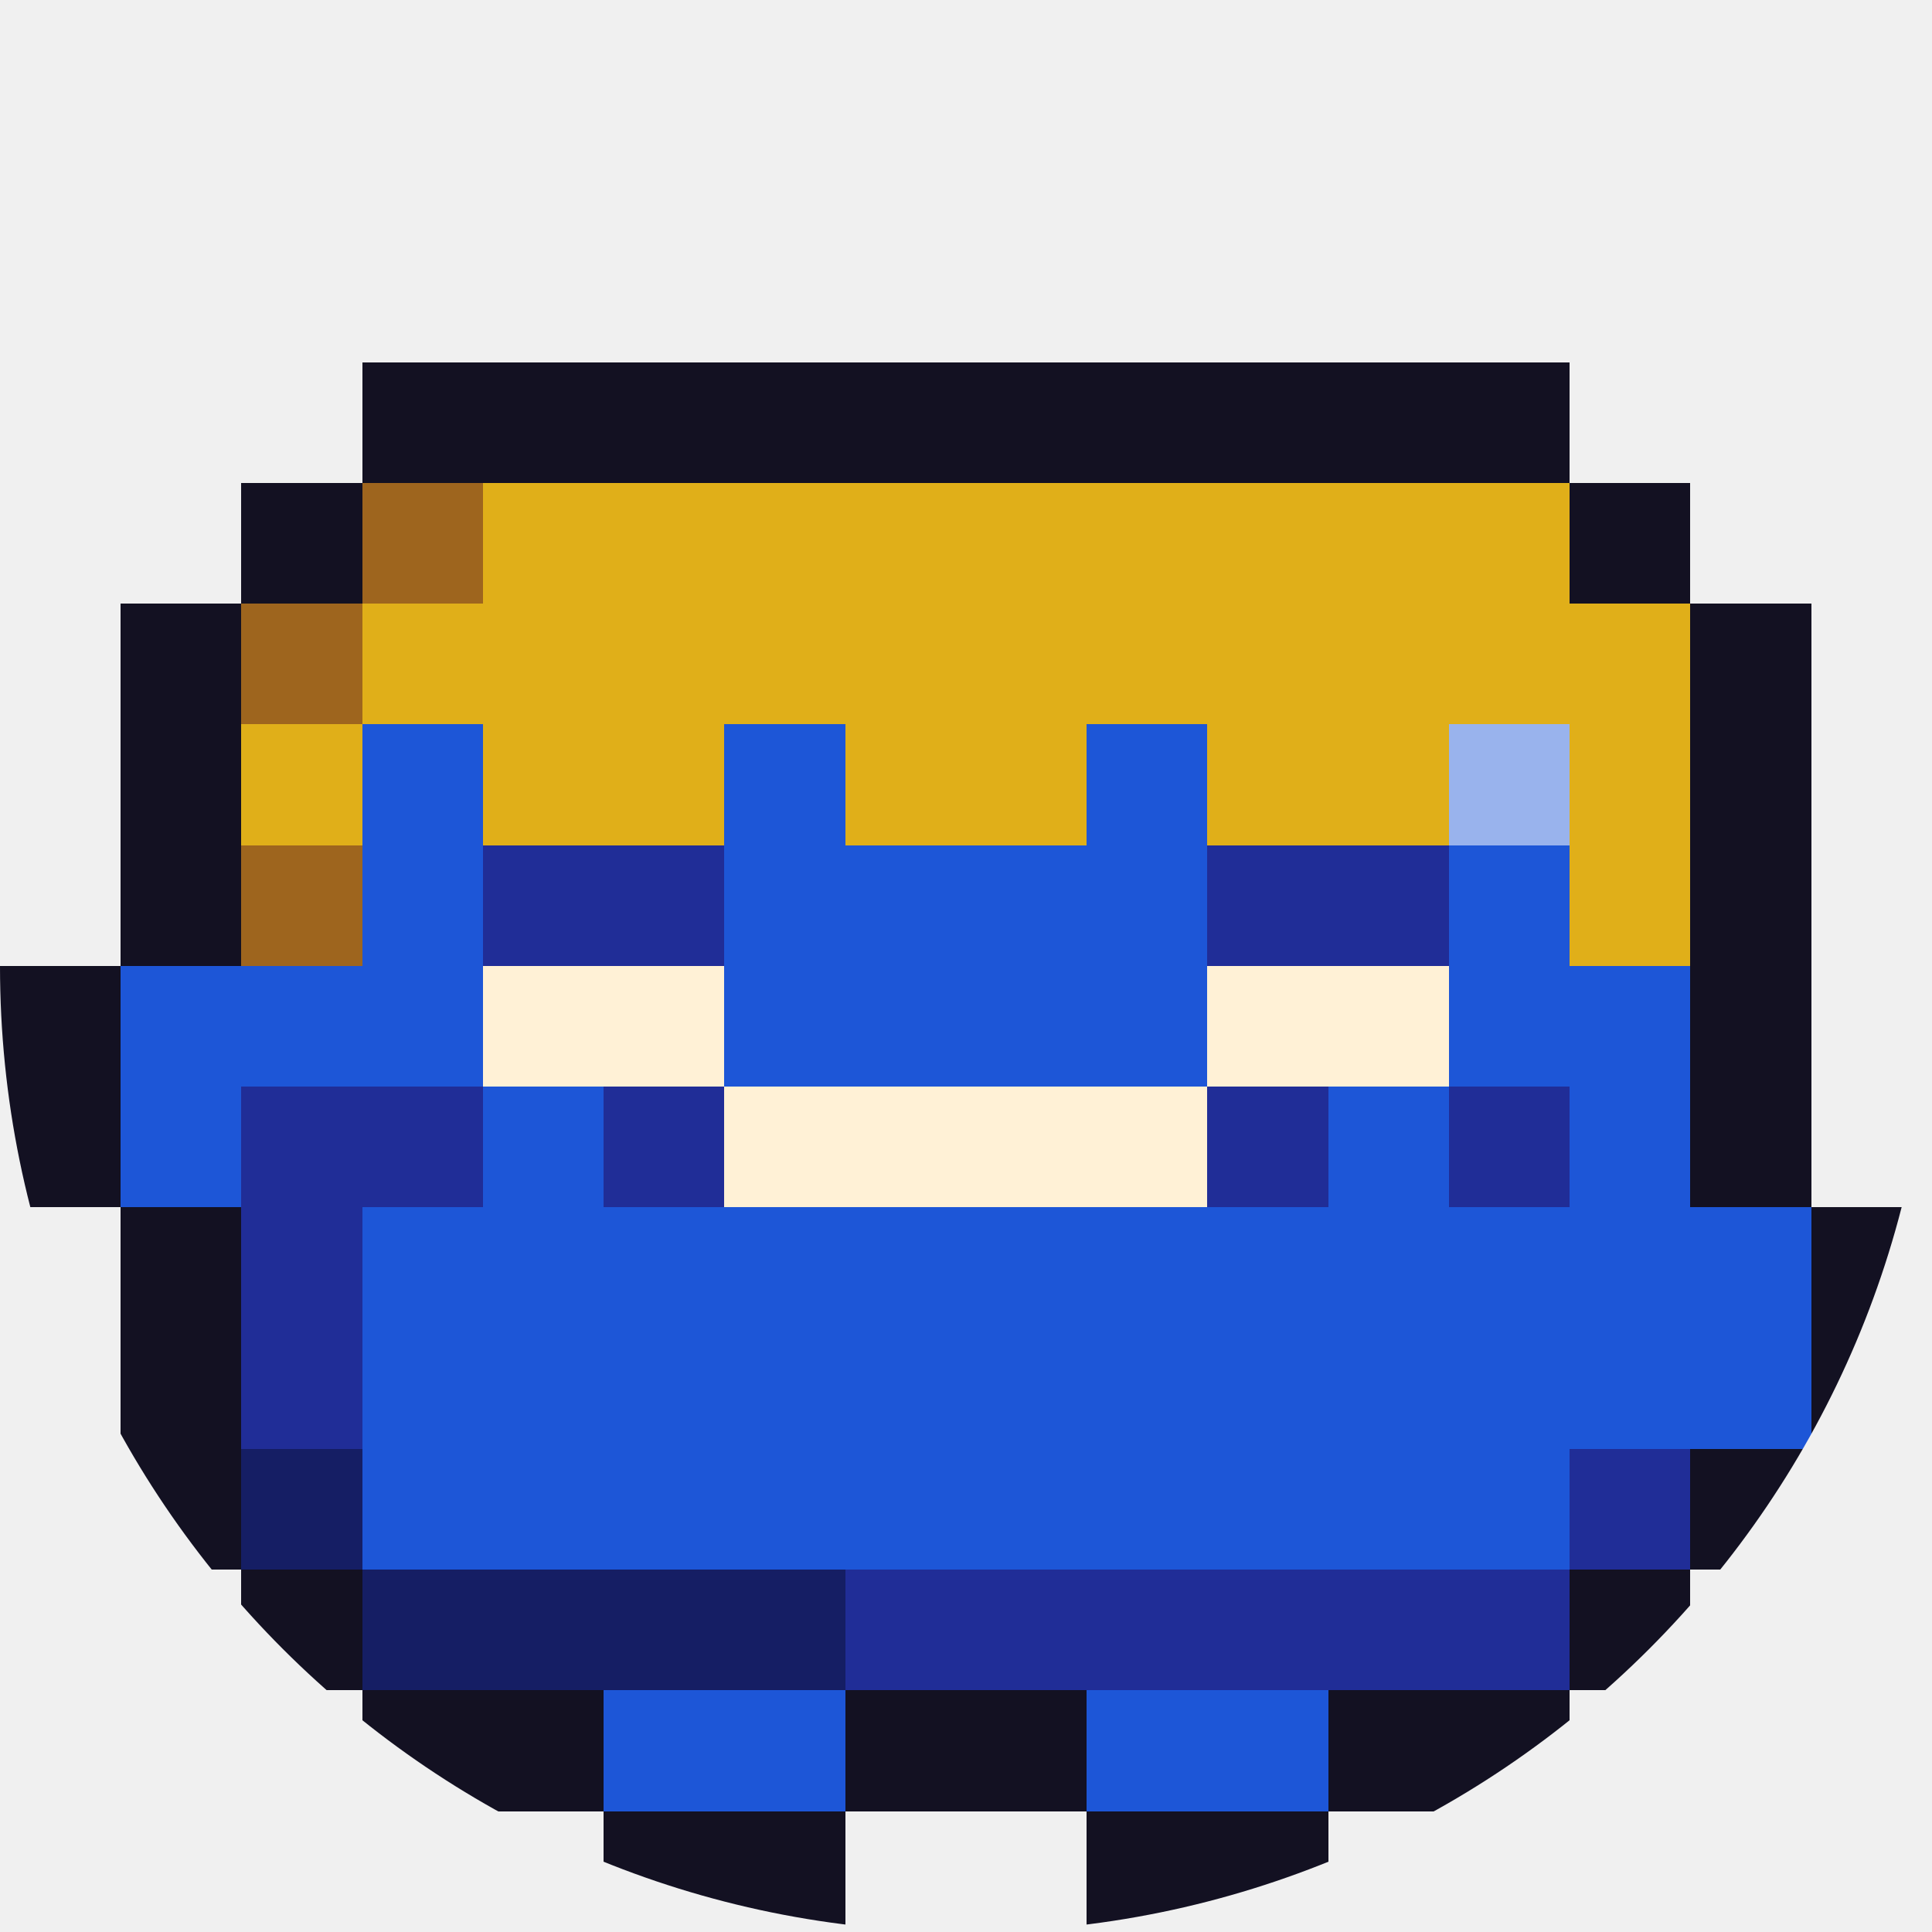
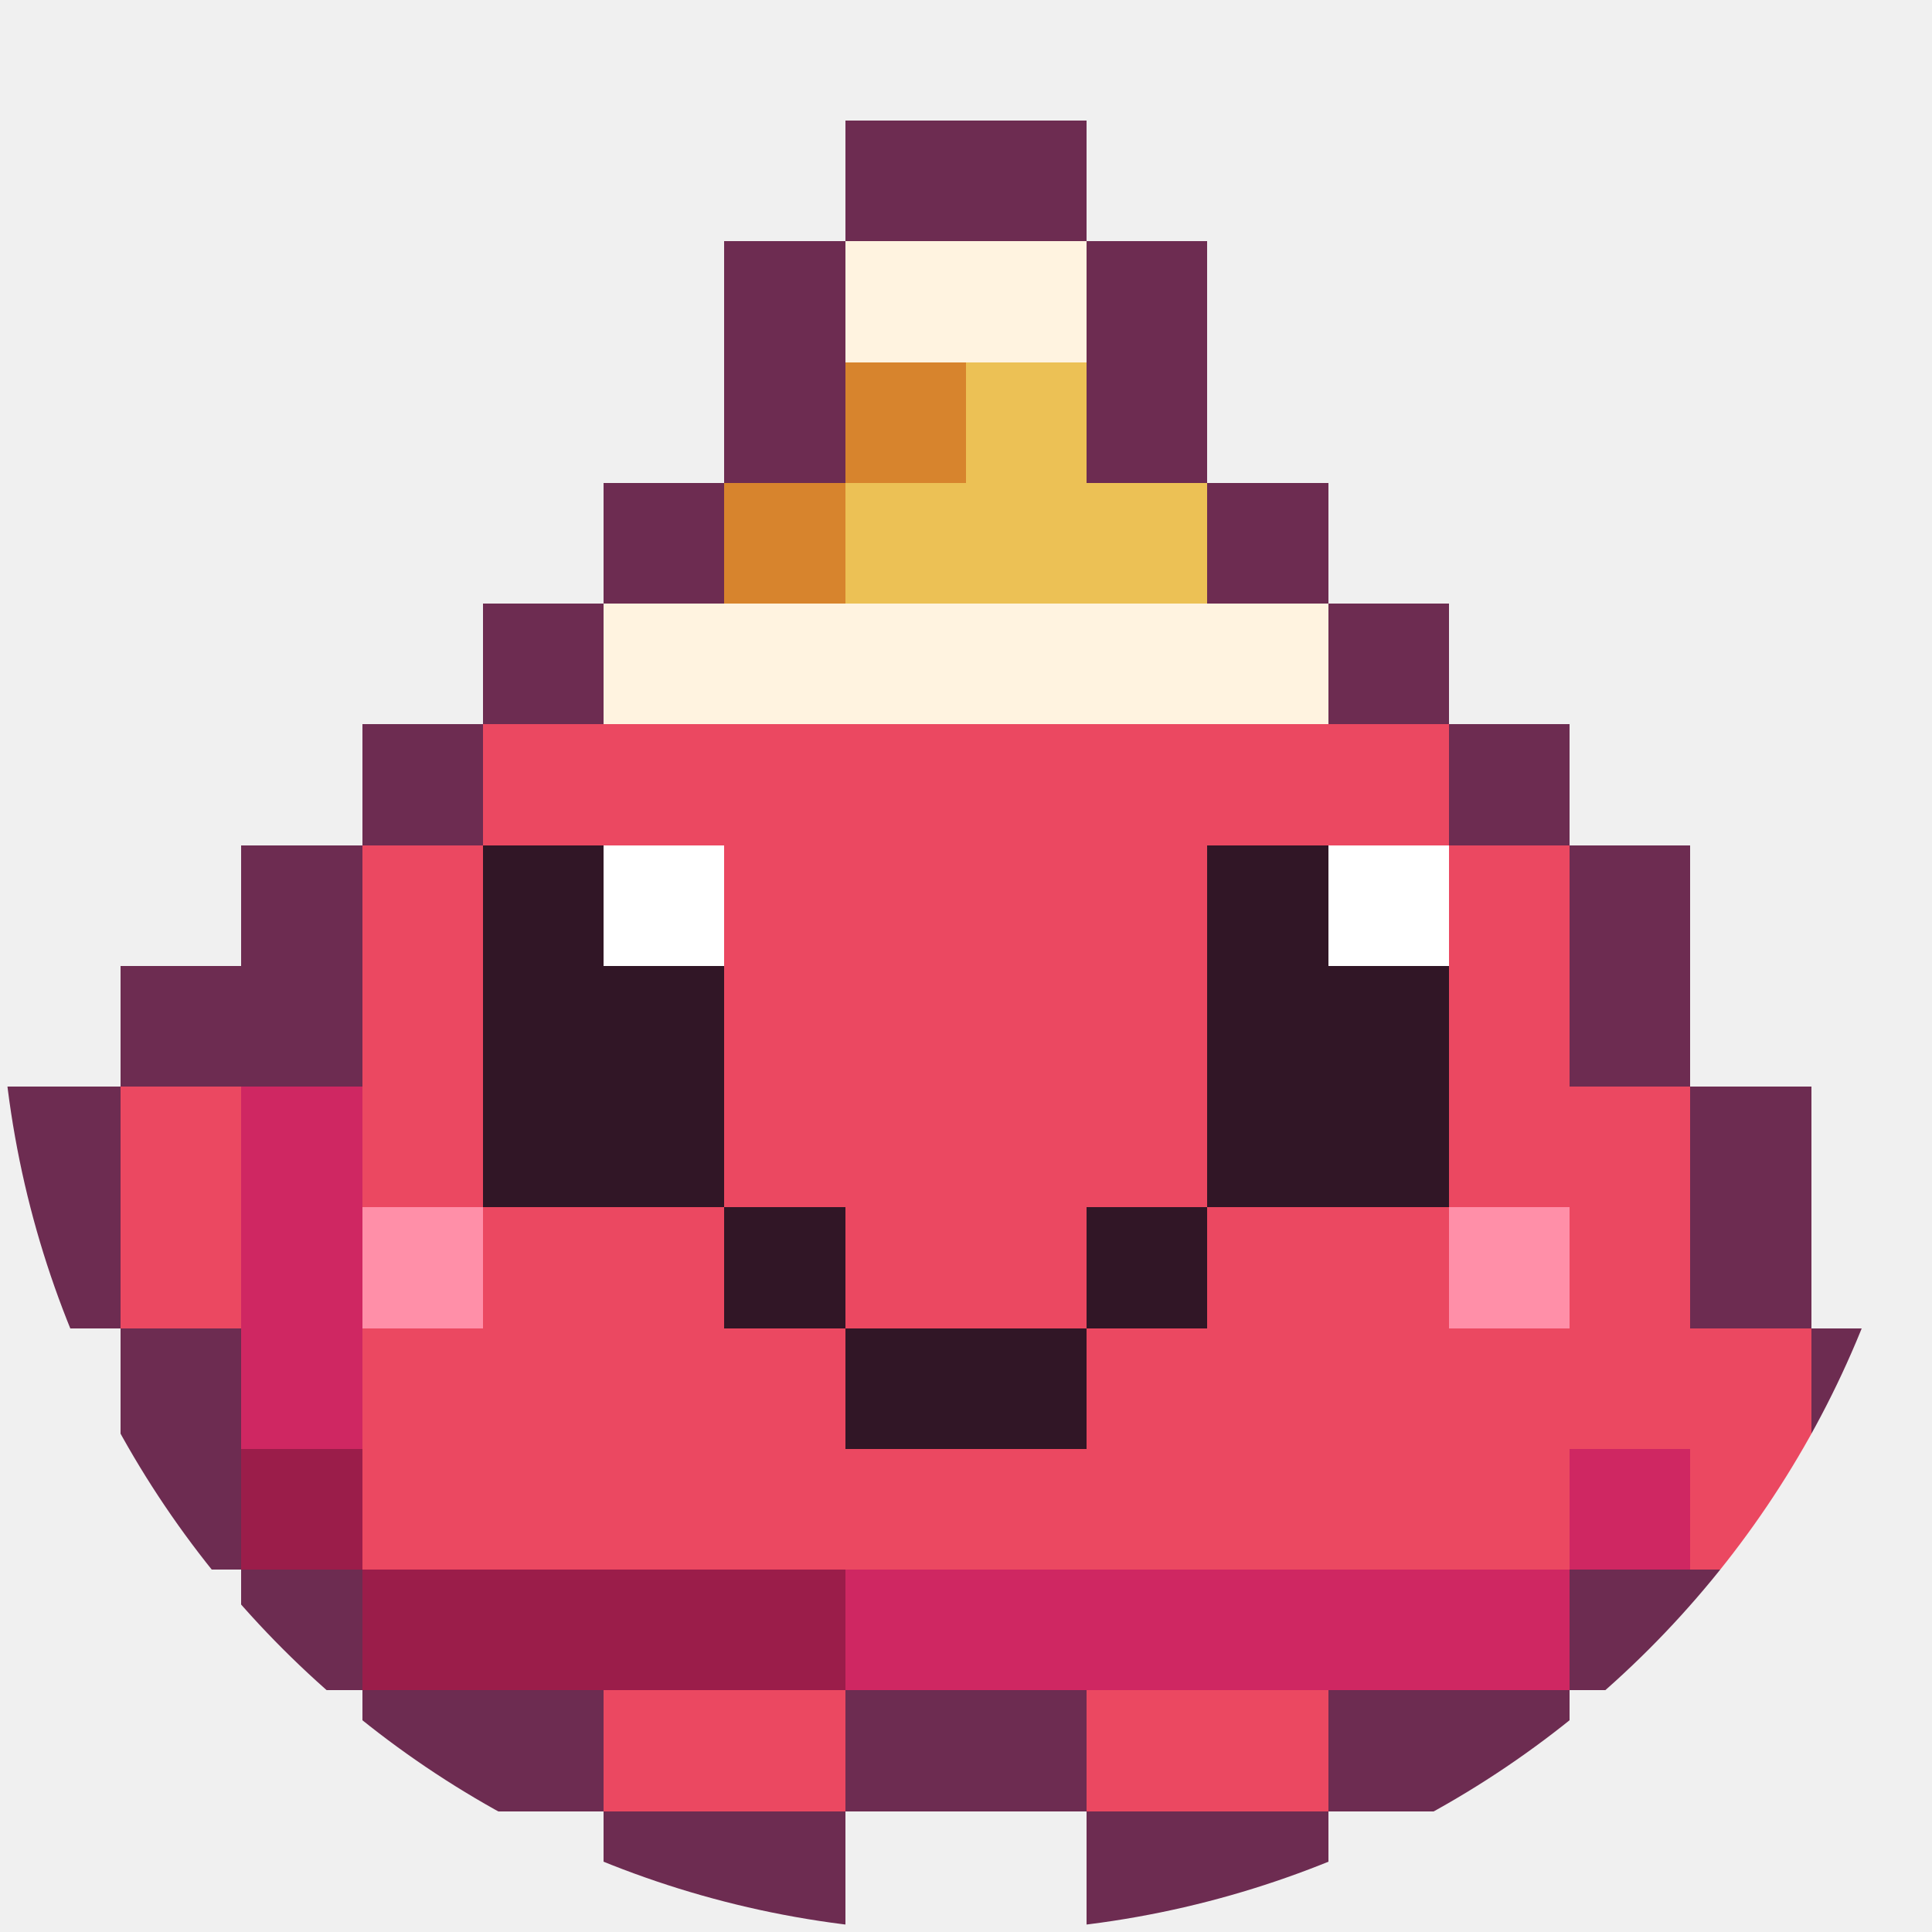
<svg xmlns="http://www.w3.org/2000/svg" width="128" height="128" viewBox="0 0 128 128" shape-rendering="crispEdges" role="presentation" aria-hidden="true">
  <defs>
    <clipPath id="clip">
      <circle cx="64" cy="64" r="64" />
    </clipPath>
  </defs>
  <g clip-path="url(#clip)">
-     <rect x="24" y="24" width="80" height="8" fill="#131122" />
-     <rect x="16" y="32" width="8" height="8" fill="#131122" />
-     <rect x="24" y="32" width="8" height="8" fill="#9E651E" />
-     <rect x="32" y="32" width="72" height="8" fill="#E0AF19" />
-     <rect x="104" y="32" width="8" height="8" fill="#131122" />
-     <rect x="8" y="40" width="8" height="8" fill="#131122" />
-     <rect x="16" y="40" width="8" height="8" fill="#9E651E" />
-     <rect x="24" y="40" width="88" height="8" fill="#E0AF19" />
-     <rect x="112" y="40" width="8" height="8" fill="#131122" />
-     <rect x="8" y="48" width="8" height="8" fill="#131122" />
-     <rect x="16" y="48" width="8" height="8" fill="#E0AF19" />
-     <rect x="24" y="48" width="8" height="8" fill="#1D56D7" />
-     <rect x="32" y="48" width="16" height="8" fill="#E0AF19" />
-     <rect x="48" y="48" width="8" height="8" fill="#1D56D7" />
-     <rect x="56" y="48" width="16" height="8" fill="#E0AF19" />
-     <rect x="72" y="48" width="8" height="8" fill="#1D56D7" />
-     <rect x="80" y="48" width="16" height="8" fill="#E0AF19" />
-     <rect x="96" y="48" width="8" height="8" fill="#99B3ED" />
-     <rect x="104" y="48" width="8" height="8" fill="#E0AF19" />
-     <rect x="112" y="48" width="8" height="8" fill="#131122" />
-     <rect x="8" y="56" width="8" height="8" fill="#131122" />
-     <rect x="16" y="56" width="8" height="8" fill="#9E651E" />
-     <rect x="24" y="56" width="8" height="8" fill="#1D56D7" />
-     <rect x="32" y="56" width="16" height="8" fill="#202D97" />
-     <rect x="48" y="56" width="32" height="8" fill="#1D56D7" />
-     <rect x="80" y="56" width="16" height="8" fill="#202D97" />
-     <rect x="96" y="56" width="8" height="8" fill="#1D56D7" />
-     <rect x="104" y="56" width="8" height="8" fill="#E0AF19" />
-     <rect x="112" y="56" width="8" height="8" fill="#131122" />
-     <rect x="0" y="64" width="8" height="8" fill="#131122" />
-     <rect x="8" y="64" width="24" height="8" fill="#1D56D7" />
-     <rect x="32" y="64" width="16" height="8" fill="#FFF1D6" />
-     <rect x="48" y="64" width="32" height="8" fill="#1D56D7" />
-     <rect x="80" y="64" width="16" height="8" fill="#FFF1D6" />
-     <rect x="96" y="64" width="16" height="8" fill="#1D56D7" />
-     <rect x="112" y="64" width="8" height="8" fill="#131122" />
-     <rect x="0" y="72" width="8" height="8" fill="#131122" />
-     <rect x="8" y="72" width="8" height="8" fill="#1D56D7" />
-     <rect x="16" y="72" width="16" height="8" fill="#202D97" />
-     <rect x="32" y="72" width="8" height="8" fill="#1D56D7" />
-     <rect x="40" y="72" width="8" height="8" fill="#202D97" />
-     <rect x="48" y="72" width="32" height="8" fill="#FFF1D6" />
-     <rect x="80" y="72" width="8" height="8" fill="#202D97" />
-     <rect x="88" y="72" width="8" height="8" fill="#1D56D7" />
-     <rect x="96" y="72" width="8" height="8" fill="#202D97" />
-     <rect x="104" y="72" width="8" height="8" fill="#1D56D7" />
-     <rect x="112" y="72" width="8" height="8" fill="#131122" />
-     <rect x="8" y="80" width="8" height="8" fill="#131122" />
-     <rect x="16" y="80" width="8" height="8" fill="#202D97" />
-     <rect x="24" y="80" width="96" height="8" fill="#1D56D7" />
-     <rect x="120" y="80" width="8" height="8" fill="#131122" />
-     <rect x="8" y="88" width="8" height="8" fill="#131122" />
-     <rect x="16" y="88" width="8" height="8" fill="#202D97" />
-     <rect x="24" y="88" width="96" height="8" fill="#1D56D7" />
-     <rect x="120" y="88" width="8" height="8" fill="#131122" />
-     <rect x="8" y="96" width="8" height="8" fill="#131122" />
-     <rect x="16" y="96" width="8" height="8" fill="#151E64" />
-     <rect x="24" y="96" width="80" height="8" fill="#1D56D7" />
-     <rect x="104" y="96" width="8" height="8" fill="#202D97" />
-     <rect x="112" y="96" width="8" height="8" fill="#131122" />
-     <rect x="16" y="104" width="8" height="8" fill="#131122" />
-     <rect x="24" y="104" width="32" height="8" fill="#151E64" />
-     <rect x="56" y="104" width="48" height="8" fill="#202D97" />
-     <rect x="104" y="104" width="8" height="8" fill="#131122" />
-     <rect x="24" y="112" width="16" height="8" fill="#131122" />
-     <rect x="40" y="112" width="16" height="8" fill="#1D56D7" />
-     <rect x="56" y="112" width="16" height="8" fill="#131122" />
-     <rect x="72" y="112" width="16" height="8" fill="#1D56D7" />
-     <rect x="88" y="112" width="16" height="8" fill="#131122" />
-     <rect x="40" y="120" width="16" height="8" fill="#131122" />
-     <rect x="72" y="120" width="16" height="8" fill="#131122" />
+     <rect x="56" y="8" width="16" height="8" fill="#6D2C51" />
+     <rect x="48" y="16" width="8" height="8" fill="#6D2C51" />
+     <rect x="56" y="16" width="16" height="8" fill="#FFF3E0" />
+     <rect x="72" y="16" width="8" height="8" fill="#6D2C51" />
+     <rect x="48" y="24" width="8" height="8" fill="#6D2C51" />
+     <rect x="56" y="24" width="8" height="8" fill="#D7842D" />
+     <rect x="64" y="24" width="8" height="8" fill="#ECC155" />
+     <rect x="72" y="24" width="8" height="8" fill="#6D2C51" />
+     <rect x="40" y="32" width="8" height="8" fill="#6D2C51" />
+     <rect x="48" y="32" width="8" height="8" fill="#D7842D" />
+     <rect x="56" y="32" width="24" height="8" fill="#ECC155" />
+     <rect x="80" y="32" width="8" height="8" fill="#6D2C51" />
+     <rect x="32" y="40" width="8" height="8" fill="#6D2C51" />
+     <rect x="40" y="40" width="48" height="8" fill="#FFF3E0" />
+     <rect x="88" y="40" width="8" height="8" fill="#6D2C51" />
+     <rect x="24" y="48" width="8" height="8" fill="#6D2C51" />
+     <rect x="32" y="48" width="64" height="8" fill="#EB4861" />
+     <rect x="96" y="48" width="8" height="8" fill="#6D2C51" />
+     <rect x="16" y="56" width="8" height="8" fill="#6D2C51" />
+     <rect x="24" y="56" width="8" height="8" fill="#EB4861" />
+     <rect x="32" y="56" width="8" height="8" fill="#311626" />
+     <rect x="40" y="56" width="8" height="8" fill="#FFFFFF" />
+     <rect x="48" y="56" width="32" height="8" fill="#EB4861" />
+     <rect x="80" y="56" width="8" height="8" fill="#311626" />
+     <rect x="88" y="56" width="8" height="8" fill="#FFFFFF" />
+     <rect x="96" y="56" width="8" height="8" fill="#EB4861" />
+     <rect x="104" y="56" width="8" height="8" fill="#6D2C51" />
+     <rect x="8" y="64" width="16" height="8" fill="#6D2C51" />
+     <rect x="24" y="64" width="8" height="8" fill="#EB4861" />
+     <rect x="32" y="64" width="16" height="8" fill="#311626" />
+     <rect x="48" y="64" width="32" height="8" fill="#EB4861" />
+     <rect x="80" y="64" width="16" height="8" fill="#311626" />
+     <rect x="96" y="64" width="8" height="8" fill="#EB4861" />
+     <rect x="104" y="64" width="8" height="8" fill="#6D2C51" />
+     <rect x="0" y="72" width="8" height="8" fill="#6D2C51" />
+     <rect x="8" y="72" width="8" height="8" fill="#EB4861" />
+     <rect x="16" y="72" width="8" height="8" fill="#CF2762" />
+     <rect x="24" y="72" width="8" height="8" fill="#EB4861" />
+     <rect x="32" y="72" width="16" height="8" fill="#311626" />
+     <rect x="48" y="72" width="32" height="8" fill="#EB4861" />
+     <rect x="80" y="72" width="16" height="8" fill="#311626" />
+     <rect x="96" y="72" width="16" height="8" fill="#EB4861" />
+     <rect x="112" y="72" width="8" height="8" fill="#6D2C51" />
+     <rect x="0" y="80" width="8" height="8" fill="#6D2C51" />
+     <rect x="8" y="80" width="8" height="8" fill="#EB4861" />
+     <rect x="16" y="80" width="8" height="8" fill="#CF2762" />
+     <rect x="24" y="80" width="8" height="8" fill="#FF8FA8" />
+     <rect x="32" y="80" width="16" height="8" fill="#EB4861" />
+     <rect x="48" y="80" width="8" height="8" fill="#311626" />
+     <rect x="56" y="80" width="16" height="8" fill="#EB4861" />
+     <rect x="72" y="80" width="8" height="8" fill="#311626" />
+     <rect x="80" y="80" width="16" height="8" fill="#EB4861" />
+     <rect x="96" y="80" width="8" height="8" fill="#FF8FA8" />
+     <rect x="104" y="80" width="8" height="8" fill="#EB4861" />
+     <rect x="112" y="80" width="8" height="8" fill="#6D2C51" />
+     <rect x="8" y="88" width="8" height="8" fill="#6D2C51" />
+     <rect x="16" y="88" width="8" height="8" fill="#CF2762" />
+     <rect x="24" y="88" width="32" height="8" fill="#EB4861" />
+     <rect x="56" y="88" width="16" height="8" fill="#311626" />
+     <rect x="72" y="88" width="48" height="8" fill="#EB4861" />
+     <rect x="120" y="88" width="8" height="8" fill="#6D2C51" />
+     <rect x="8" y="96" width="8" height="8" fill="#6D2C51" />
+     <rect x="16" y="96" width="8" height="8" fill="#9B1D4A" />
+     <rect x="24" y="96" width="80" height="8" fill="#EB4861" />
+     <rect x="104" y="96" width="8" height="8" fill="#CF2762" />
+     <rect x="112" y="96" width="8" height="8" fill="#EB4861" />
+     <rect x="120" y="96" width="8" height="8" fill="#6D2C51" />
+     <rect x="16" y="104" width="8" height="8" fill="#6D2C51" />
+     <rect x="24" y="104" width="32" height="8" fill="#9B1D4A" />
+     <rect x="56" y="104" width="48" height="8" fill="#CF2762" />
+     <rect x="104" y="104" width="16" height="8" fill="#6D2C51" />
+     <rect x="24" y="112" width="16" height="8" fill="#6D2C51" />
+     <rect x="40" y="112" width="16" height="8" fill="#EB4861" />
+     <rect x="56" y="112" width="16" height="8" fill="#6D2C51" />
+     <rect x="72" y="112" width="16" height="8" fill="#EB4861" />
+     <rect x="88" y="112" width="16" height="8" fill="#6D2C51" />
+     <rect x="40" y="120" width="16" height="8" fill="#6D2C51" />
+     <rect x="72" y="120" width="16" height="8" fill="#6D2C51" />
  </g>
</svg>
